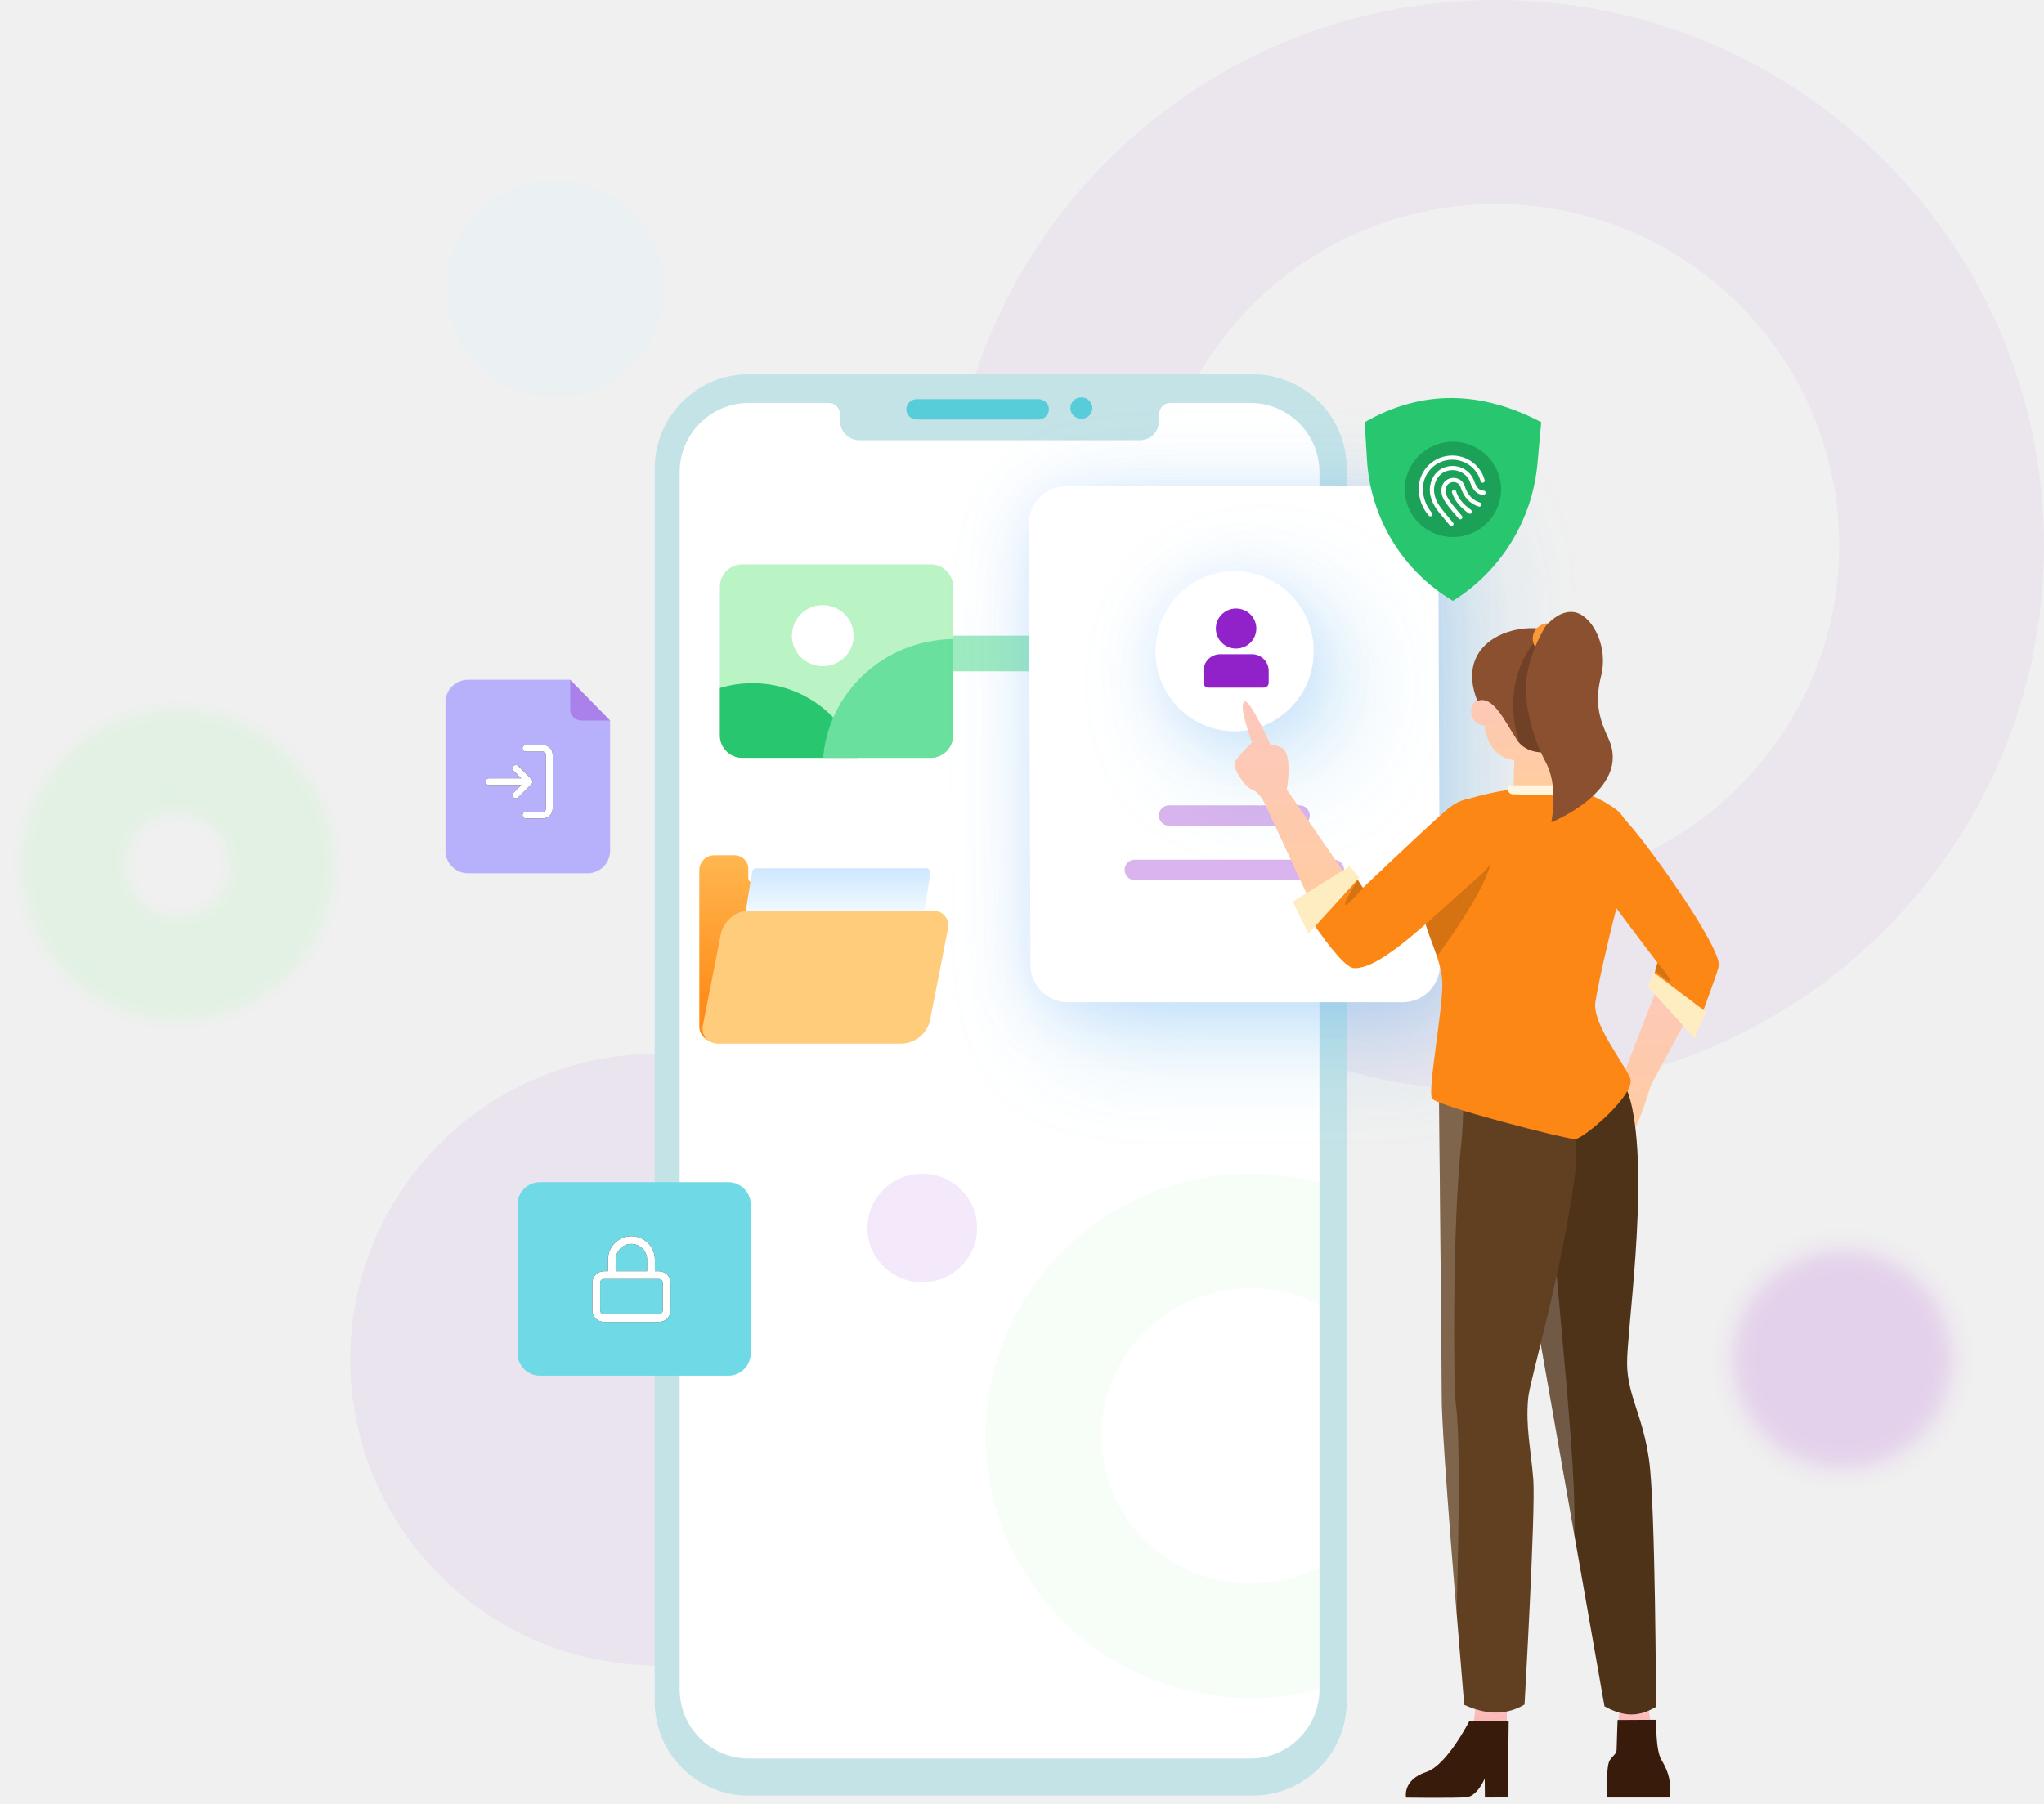
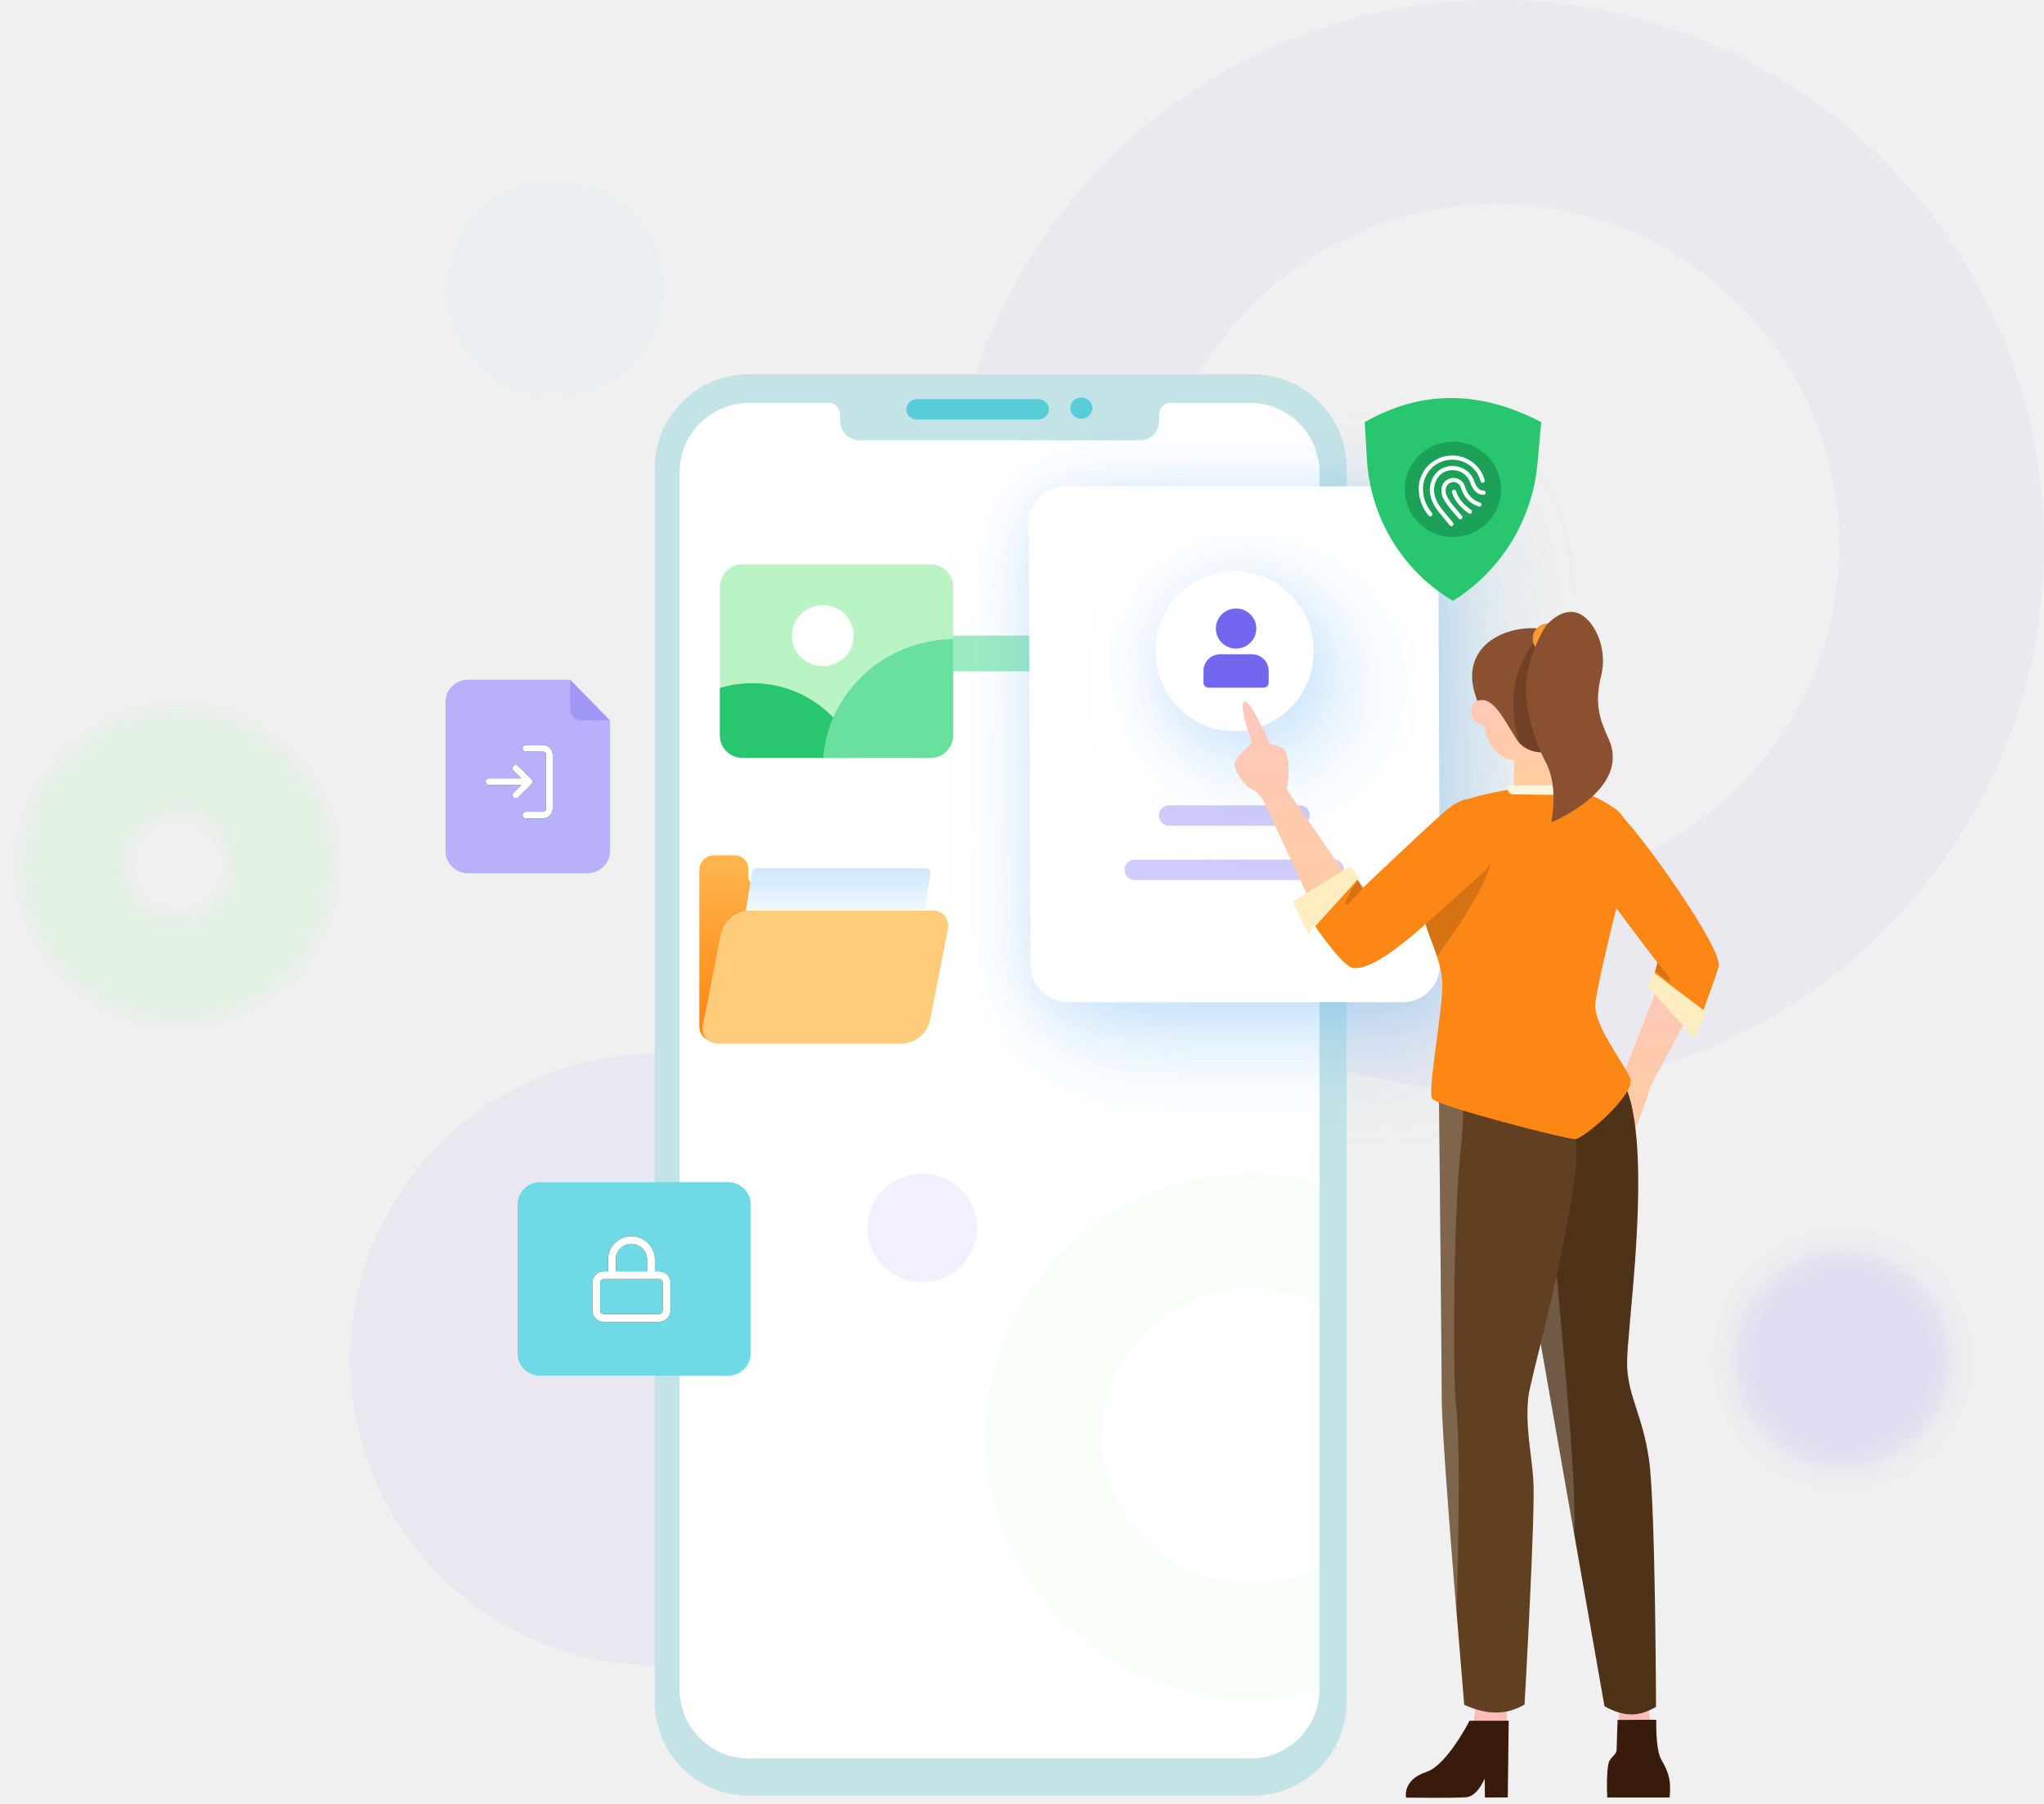
<svg xmlns="http://www.w3.org/2000/svg" xmlns:xlink="http://www.w3.org/1999/xlink" width="546px" height="482px" viewBox="0 0 546 482" version="1.1">
  <defs>
    <filter x="-7.2%" y="-7.3%" width="114.5%" height="114.5%" filterUnits="objectBoundingBox" id="filter-1">
      <feGaussianBlur stdDeviation="2" in="SourceGraphic" />
    </filter>
    <filter x="-15.4%" y="-15.5%" width="130.8%" height="131.0%" filterUnits="objectBoundingBox" id="filter-2">
      <feGaussianBlur stdDeviation="3" in="SourceGraphic" />
    </filter>
    <path d="M18.522,0 L39.813,0 C41.436,5.90080916e-16 42.764,1.29 42.811,2.912 L42.872,4.988 C42.953,7.767 45.229,9.977 48.008,9.977 L122.898,9.977 C125.677,9.977 127.953,7.767 128.034,4.988 L128.094,2.912 C128.142,1.29 129.47,7.42186714e-16 131.093,0 L152.384,0 C162.613,-1.87911363e-15 170.906,8.293 170.906,18.522 L170.906,343.682 C170.906,353.912 162.613,362.204 152.384,362.204 L18.522,362.204 C8.293,362.204 8.35816978e-15,353.912 0,343.682 L0,18.522 C-4.8054561e-15,8.293 8.293,-8.77902741e-15 18.522,0 Z" id="path-3" />
    <linearGradient x1="50%" y1="81.177%" x2="50%" y2="-34.513%" id="linearGradient-5">
      <stop stop-color="#FF8C19" offset="0%" />
      <stop stop-color="#FFC967" offset="100%" />
    </linearGradient>
    <linearGradient x1="62.11%" y1="31.381%" x2="62.11%" y2="-27.478%" id="linearGradient-6">
      <stop stop-color="#F8FDFF" offset="0%" />
      <stop stop-color="#AAD4FF" offset="100%" />
    </linearGradient>
    <path d="M19.69,3.569 L19.69,17.846 C19.69,19.362 18.527,20.522 17.005,20.522 L12.53,20.522 C11.993,20.522 11.635,20.165 11.635,19.63 C11.635,19.095 11.993,18.738 12.53,18.738 L17.005,18.738 C17.542,18.738 17.9,18.381 17.9,17.846 L17.9,3.569 C17.9,3.034 17.542,2.677 17.005,2.677 L12.53,2.677 C11.993,2.677 11.635,2.32 11.635,1.785 C11.635,1.249 11.993,0.892 12.53,0.892 L17.005,0.892 C18.527,0.892 19.69,2.052 19.69,3.569 Z M14.231,11.064 C14.32,10.886 14.32,10.618 14.231,10.35 C14.141,10.261 14.141,10.172 14.052,10.083 L10.472,6.514 C10.114,6.157 9.577,6.157 9.219,6.514 C8.861,6.871 8.861,7.406 9.219,7.763 L11.277,9.815 L2.685,9.815 C2.148,9.815 1.79,10.172 1.79,10.707 C1.79,11.243 2.148,11.6 2.685,11.6 L11.277,11.6 L9.219,13.652 C8.861,14.009 8.861,14.544 9.219,14.901 C9.398,15.079 9.666,15.169 9.845,15.169 C10.024,15.169 10.293,15.079 10.472,14.901 L14.052,11.332 C14.141,11.243 14.231,11.153 14.231,11.064 Z" id="path-7" />
    <path d="M19.839,10.41 L18.795,10.41 L18.795,7.287 C18.795,3.852 15.976,1.041 12.53,1.041 C9.084,1.041 6.265,3.852 6.265,7.287 L6.265,10.41 L5.221,10.41 C3.446,10.41 2.088,11.763 2.088,13.533 L2.088,20.82 C2.088,22.589 3.446,23.943 5.221,23.943 L19.839,23.943 C21.615,23.943 22.972,22.589 22.972,20.82 L22.972,13.533 C22.972,11.763 21.615,10.41 19.839,10.41 Z M8.353,7.287 C8.353,4.997 10.233,3.123 12.53,3.123 C14.827,3.123 16.707,4.997 16.707,7.287 L16.707,10.41 L8.353,10.41 L8.353,7.287 Z M20.884,20.82 C20.884,21.444 20.466,21.861 19.839,21.861 L5.221,21.861 C4.594,21.861 4.177,21.444 4.177,20.82 L4.177,13.533 C4.177,12.908 4.594,12.492 5.221,12.492 L19.839,12.492 C20.466,12.492 20.884,12.908 20.884,13.533 L20.884,20.82 Z" id="path-9" />
    <path d="M6,0 L56.3,0 C59.614,-1.4968968e-15 62.3,2.686 62.3,6 L62.3,45.698 C62.3,49.011 59.614,51.698 56.3,51.698 L6,51.698 C2.686,51.698 -4.82366169e-16,49.011 0,45.698 L0,6 C-1.29399067e-15,2.686 2.686,-2.79460044e-16 6,0 Z" id="path-11" />
    <path d="M10.04,1.03111251e-13 L99.431,1.03111251e-13 C104.938,1.03875937e-13 109.409,4.453 109.431,9.96 L109.901,127.821 C109.923,133.343 105.464,137.838 99.941,137.86 C99.928,137.86 99.914,137.86 99.901,137.86 L10.51,137.86 C5.003,137.86 0.532,133.407 0.51,127.9 L0.04,10.04 C0.018,4.517 4.477,0.022 10,7.94958278e-05 C10.013,2.6498662e-05 10.027,9.95609792e-14 10.04,1.03111251e-13 Z" id="path-13" />
    <filter x="-35.0%" y="-27.2%" width="184.5%" height="167.5%" filterUnits="objectBoundingBox" id="filter-14">
      <feOffset dx="8" dy="9" in="SourceAlpha" result="shadowOffsetOuter1" />
      <feGaussianBlur stdDeviation="14" in="shadowOffsetOuter1" result="shadowBlurOuter1" />
      <feColorMatrix values="0 0 0 0 0.076   0 0 0 0 0.583   0 0 0 0 0.879  0 0 0 0.229 0" type="matrix" in="shadowBlurOuter1" result="shadowMatrixOuter1" />
      <feOffset dx="0" dy="2" in="SourceAlpha" result="shadowOffsetOuter2" />
      <feGaussianBlur stdDeviation="7.5" in="shadowOffsetOuter2" result="shadowBlurOuter2" />
      <feColorMatrix values="0 0 0 0 0.504   0 0 0 0 0.7   0 0 0 0 1  0 0 0 0.234 0" type="matrix" in="shadowBlurOuter2" result="shadowMatrixOuter2" />
      <feMerge>
        <feMergeNode in="shadowMatrixOuter1" />
        <feMergeNode in="shadowMatrixOuter2" />
      </feMerge>
    </filter>
    <ellipse id="path-15" cx="21.141" cy="21.394" rx="21.141" ry="21.394" />
    <filter x="-91.1%" y="-87.6%" width="320.0%" height="317.4%" filterUnits="objectBoundingBox" id="filter-16">
      <feOffset dx="8" dy="9" in="SourceAlpha" result="shadowOffsetOuter1" />
      <feGaussianBlur stdDeviation="14" in="shadowOffsetOuter1" result="shadowBlurOuter1" />
      <feColorMatrix values="0 0 0 0 0.076   0 0 0 0 0.583   0 0 0 0 0.879  0 0 0 0.229 0" type="matrix" in="shadowBlurOuter1" result="shadowMatrixOuter1" />
      <feOffset dx="0" dy="2" in="SourceAlpha" result="shadowOffsetOuter2" />
      <feGaussianBlur stdDeviation="7.5" in="shadowOffsetOuter2" result="shadowBlurOuter2" />
      <feColorMatrix values="0 0 0 0 0.504   0 0 0 0 0.7   0 0 0 0 1  0 0 0 0.234 0" type="matrix" in="shadowBlurOuter2" result="shadowMatrixOuter2" />
      <feMerge>
        <feMergeNode in="shadowMatrixOuter1" />
        <feMergeNode in="shadowMatrixOuter2" />
      </feMerge>
    </filter>
    <linearGradient x1="47.237%" y1="-28.186%" x2="50%" y2="91.05%" id="linearGradient-17">
      <stop stop-color="#FDC6C6" offset="0%" />
      <stop stop-color="#FFCCA1" offset="100%" />
    </linearGradient>
    <linearGradient x1="45.73%" y1="-28.186%" x2="50%" y2="91.05%" id="linearGradient-18">
      <stop stop-color="#FDC6C6" offset="0%" />
      <stop stop-color="#FAB2B2" offset="100%" />
    </linearGradient>
    <linearGradient x1="44.539%" y1="-28.186%" x2="50%" y2="91.05%" id="linearGradient-19">
      <stop stop-color="#FDC6C6" offset="0%" />
      <stop stop-color="#FAB2B2" offset="100%" />
    </linearGradient>
    <linearGradient x1="44.055%" y1="-28.186%" x2="50%" y2="91.05%" id="linearGradient-20">
      <stop stop-color="#FDC6C6" offset="0%" />
      <stop stop-color="#FFCCA1" offset="100%" />
    </linearGradient>
    <linearGradient x1="47.831%" y1="-28.186%" x2="50%" y2="91.05%" id="linearGradient-21">
      <stop stop-color="#FDC6C6" offset="0%" />
      <stop stop-color="#FFCCA1" offset="100%" />
    </linearGradient>
  </defs>
  <g id="📝-Pages-New" stroke="none" stroke-width="1" fill="none" fill-rule="evenodd">
    <g id="Not-Authorized" transform="translate(-444, -309)">
      <g id="Illustration" transform="translate(450, 309)">
        <g id="Shape">
-           <path d="M393.598,0 C474.454,0 540,65.259 540,145.76 C540,226.261 474.454,291.52 393.598,291.52 C312.742,291.52 247.196,226.261 247.196,145.76 C247.196,65.259 312.742,0 393.598,0 Z M393.598,54.49 C342.969,54.49 301.926,95.353 301.926,145.76 C301.926,196.167 342.969,237.031 393.598,237.031 C444.227,237.031 485.27,196.167 485.27,145.76 C485.27,95.353 444.227,54.49 393.598,54.49 Z" id="Oval" fill="#9122c9" fill-rule="nonzero" opacity="0.053" />
+           <path d="M393.598,0 C474.454,0 540,65.259 540,145.76 C540,226.261 474.454,291.52 393.598,291.52 C312.742,291.52 247.196,226.261 247.196,145.76 C247.196,65.259 312.742,0 393.598,0 Z M393.598,54.49 C342.969,54.49 301.926,95.353 301.926,145.76 C301.926,196.167 342.969,237.031 393.598,237.031 C444.227,237.031 485.27,196.167 485.27,145.76 C485.27,95.353 444.227,54.49 393.598,54.49 Z" id="Oval" fill="#7367f0" fill-rule="nonzero" opacity="0.053" />
          <path d="M41.503,189.806 C64.425,189.806 83.007,208.306 83.007,231.128 C83.007,253.949 64.425,272.449 41.503,272.449 C18.582,272.449 0,253.949 0,231.128 C0,208.306 18.582,189.806 41.503,189.806 Z M41.503,217.051 C33.695,217.051 27.365,223.353 27.365,231.128 C27.365,238.902 33.695,245.204 41.503,245.204 C49.312,245.204 55.642,238.902 55.642,231.128 C55.642,223.353 49.312,217.051 41.503,217.051 Z" id="Oval" fill="#8BF78F" fill-rule="nonzero" opacity="0.141" filter="url(#filter-1)" />
-           <ellipse id="Oval" fill-opacity="0.061" fill="#9122c9" cx="169.662" cy="363.265" rx="82.095" ry="81.735" />
+           <ellipse id="Oval" fill-opacity="0.061" fill="#7367f0" cx="169.662" cy="363.265" rx="82.095" ry="81.735" />
          <ellipse id="Oval" fill="#CEF5FF" opacity="0.141" cx="142.297" cy="77.194" rx="29.189" ry="29.061" />
-           <ellipse id="Oval" fill-opacity="0.136" fill="#9122c9" filter="url(#filter-2)" cx="486.182" cy="363.265" rx="29.189" ry="29.061" />
+           <ellipse id="Oval" fill-opacity="0.136" fill="#7367f0" filter="url(#filter-2)" cx="486.182" cy="363.265" rx="29.189" ry="29.061" />
        </g>
        <g id="File-Organizer" transform="translate(113, 100)">
          <g id="Phone3" transform="translate(55.88661, 0)">
            <path d="M25.137,0 L159.708,0 C173.591,-2.55022564e-15 184.845,11.254 184.845,25.137 L184.845,354.641 C184.845,368.523 173.591,379.778 159.708,379.778 L25.137,379.778 C11.254,379.778 2.9341734e-15,368.523 -2.60392312e-14,354.641 L-2.60392312e-14,25.137 C-3.4844809e-14,11.254 11.254,2.55022564e-15 25.137,0 Z" id="Rectangle" fill="#C4E3E7" />
            <g id="Group-48" transform="translate(6.66654, 7.653065)">
              <mask id="mask-4" fill="white">
                <use xlink:href="#path-3" />
              </mask>
              <use id="Rectangle" fill="#FFFFFF" xlink:href="#path-3" />
-               <ellipse id="Oval" fill="#9122c9" opacity="0.099" mask="url(#mask-4)" cx="64.795" cy="220.451" rx="14.659" ry="14.512" />
+               <ellipse id="Oval" fill="#7367f0" opacity="0.099" mask="url(#mask-4)" cx="64.795" cy="220.451" rx="14.659" ry="14.512" />
              <path d="M152.519,205.94 C191.606,205.94 223.293,237.309 223.293,276.004 C223.293,314.699 191.606,346.068 152.519,346.068 C113.431,346.068 81.744,314.699 81.744,276.004 C81.744,237.309 113.431,205.94 152.519,205.94 Z M152.519,236.55 C130.508,236.55 112.665,254.214 112.665,276.004 C112.665,297.793 130.508,315.457 152.519,315.457 C174.529,315.457 192.372,297.793 192.372,276.004 C192.372,254.214 174.529,236.55 152.519,236.55 Z" id="Oval" fill="#C8F5D0" opacity="0.141" mask="url(#mask-4)" />
              <path d="M25.58,62.184 L146.612,62.184 C149.242,62.184 151.373,64.316 151.373,66.946 C151.373,69.575 149.242,71.707 146.612,71.707 L25.58,71.707 C22.951,71.707 20.819,69.575 20.819,66.946 C20.819,64.316 22.951,62.184 25.58,62.184 Z" id="Rectangle" fill-opacity="0.642" fill="#68DE9E" mask="url(#mask-4)" />
            </g>
            <path d="M102.442,6.649 C104.023,6.649 105.305,7.867 105.305,9.37 C105.305,10.839 104.079,12.036 102.547,12.089 L102.442,12.091 L70.068,12.091 C68.487,12.091 67.205,10.872 67.205,9.37 C67.205,7.9 68.43,6.703 69.963,6.651 L70.068,6.649 L102.442,6.649 Z" id="Path" fill="#56CDD9" fill-rule="nonzero" />
            <path d="M114.044,6.195 C115.625,6.195 116.907,7.464 116.907,9.03 C116.907,10.56 115.682,11.807 114.149,11.862 L114.044,11.864 L113.894,11.864 C112.313,11.864 111.031,10.595 111.031,9.03 C111.031,7.499 112.256,6.252 113.789,6.197 L113.894,6.195 L114.044,6.195 Z" id="Path" fill="#56CDD9" fill-rule="nonzero" />
          </g>
          <g id="Group-37" transform="translate(67.79688, 127.8836)">
            <path d="M4,0.64 L9.445,0.64 C11.462,0.64 13.097,2.275 13.097,4.292 L13.097,6.725 C13.097,7.398 13.643,7.944 14.316,7.944 L55.484,7.944 C57.693,7.944 59.484,9.735 59.484,11.944 L59.484,46.403 C59.484,48.613 57.693,50.403 55.484,50.403 L4,50.403 C1.791,50.403 6.42046992e-16,48.613 0,46.403 L0,4.64 C-2.705415e-16,2.431 1.791,0.64 4,0.64 Z" id="Rectangle" fill="url(#linearGradient-5)" />
            <path d="M15.3,4.096 L60.53,4.096 C61.203,4.096 61.749,4.642 61.749,5.315 C61.749,5.38 61.744,5.445 61.734,5.509 L54.944,47.65 C54.848,48.241 54.338,48.676 53.74,48.676 L8.51,48.676 C7.837,48.676 7.291,48.13 7.291,47.456 C7.291,47.391 7.296,47.326 7.307,47.262 L14.097,5.121 C14.192,4.53 14.702,4.096 15.3,4.096 Z" id="Rectangle" fill="url(#linearGradient-6)" />
            <path d="M66.445,20.188 L61.669,44.507 C60.932,48.259 57.642,50.965 53.819,50.965 L4.862,50.965 C2.653,50.965 0.862,49.174 0.862,46.965 C0.862,46.706 0.887,46.448 0.937,46.194 L5.713,21.875 C6.45,18.123 9.739,15.417 13.563,15.417 L62.52,15.417 C64.729,15.417 66.52,17.208 66.52,19.417 C66.52,19.676 66.495,19.934 66.445,20.188 Z" id="Rectangle" fill="#FFCC7B" />
          </g>
          <g id="Group-28" transform="translate(0, 81.62785)">
            <path d="M6,0 L33.316,0 L33.316,0 L43.976,10.884 L43.976,45.698 C43.976,49.011 41.29,51.698 37.976,51.698 L6,51.698 C2.686,51.698 4.05812251e-16,49.011 0,45.698 L0,6 C-4.05812251e-16,2.686 2.686,6.08718376e-16 6,0 Z" id="Rectangle" fill="#B7B1FB" />
            <g id="Icon" transform="translate(8.950131, 16.52257)">
              <mask id="mask-8" fill="white">
                <use xlink:href="#path-7" />
              </mask>
              <use id="Mask" fill="#000000" fill-rule="nonzero" xlink:href="#path-7" />
              <g id="Group" mask="url(#mask-8)" fill="#FFFFFF">
                <g id="Icon-Color">
                  <rect id="🎨-Icon-Color" x="0" y="0" width="21.48" height="21.415" />
                </g>
              </g>
            </g>
-             <path d="M43.976,10.884 L36.316,10.884 C34.659,10.884 33.316,9.541 33.316,7.884 L33.316,0 L33.316,0 L43.976,10.884 Z" id="Path" fill="#9122c9" fill-rule="nonzero" opacity="0.34" />
+             <path d="M43.976,10.884 L36.316,10.884 C34.659,10.884 33.316,9.541 33.316,7.884 L33.316,0 L33.316,0 L43.976,10.884 Z" id="Path" fill="#7367f0" fill-rule="nonzero" opacity="0.34" />
          </g>
          <g id="Group" transform="translate(19.23965, 215.8603)">
            <path d="M6,0 L56.3,0 C59.614,-4.44006117e-15 62.3,2.686 62.3,6 L62.3,45.698 C62.3,49.011 59.614,51.698 56.3,51.698 L6,51.698 C2.686,51.698 1.29399067e-15,49.011 0,45.698 L0,6 C4.82366169e-16,2.686 2.686,-2.79460044e-16 6,0 Z" id="Rectangle" fill="#6FD9E6" />
            <g transform="translate(17.90026, 13.38415)" id="Icon">
              <mask id="mask-10" fill="white">
                <use xlink:href="#path-9" />
              </mask>
              <use id="Mask" fill="#000000" fill-rule="nonzero" xlink:href="#path-9" />
              <g id="Group" mask="url(#mask-10)" fill="#FFFFFF">
                <g id="Icon-Color">
                  <rect id="🎨-Icon-Color" x="0" y="0" width="25.06" height="24.984" />
                </g>
              </g>
            </g>
          </g>
          <g id="Group-34" transform="translate(73.29392, 50.79066)">
            <mask id="mask-12" fill="white">
              <use xlink:href="#path-11" />
            </mask>
            <use id="Rectangle" fill="#BAF3C4" fill-rule="nonzero" xlink:href="#path-11" />
            <ellipse id="Oval" fill="#FFFFFF" mask="url(#mask-12)" cx="27.485" cy="19.046" rx="8.246" ry="8.163" />
            <ellipse id="Oval" fill="#28C76F" mask="url(#mask-12)" cx="8.704" cy="61.221" rx="29.776" ry="29.477" />
            <ellipse id="Oval" fill="#69E09E" mask="url(#mask-12)" cx="62.758" cy="54.419" rx="35.273" ry="34.465" />
          </g>
          <g id="Group-23" transform="translate(155.7496, 29.93021)">
            <g id="Rectangle">
              <use fill="black" fill-opacity="1" filter="url(#filter-14)" xlink:href="#path-13" />
              <use fill="#FFFFFF" fill-rule="evenodd" xlink:href="#path-13" />
            </g>
-             <path d="M37.536,85.256 L72.405,85.256 C73.908,85.256 75.126,86.474 75.126,87.977 C75.126,89.479 73.908,90.698 72.405,90.698 L37.536,90.698 C36.033,90.698 34.815,89.479 34.815,87.977 C34.815,86.474 36.033,85.256 37.536,85.256 Z" id="Rectangle" fill="#9122c9" fill-rule="nonzero" opacity="0.34" />
-             <path d="M28.374,99.767 L81.567,99.767 C83.07,99.767 84.288,100.986 84.288,102.488 C84.288,103.991 83.07,105.209 81.567,105.209 L28.374,105.209 C26.871,105.209 25.653,103.991 25.653,102.488 C25.653,100.986 26.871,99.767 28.374,99.767 Z" id="Rectangle" fill="#9122c9" fill-rule="nonzero" opacity="0.34" />
+             <path d="M37.536,85.256 L72.405,85.256 C73.908,85.256 75.126,86.474 75.126,87.977 C75.126,89.479 73.908,90.698 72.405,90.698 L37.536,90.698 C36.033,90.698 34.815,89.479 34.815,87.977 C34.815,86.474 36.033,85.256 37.536,85.256 Z" id="Rectangle" fill="#7367f0" fill-rule="nonzero" opacity="0.34" />
+             <path d="M28.374,99.767 L81.567,99.767 C83.07,99.767 84.288,100.986 84.288,102.488 C84.288,103.991 83.07,105.209 81.567,105.209 L28.374,105.209 C26.871,105.209 25.653,103.991 25.653,102.488 C25.653,100.986 26.871,99.767 28.374,99.767 Z" id="Rectangle" fill="#7367f0" fill-rule="nonzero" opacity="0.34" />
            <g id="Icon8" transform="translate(33.89844, 22.6744)">
              <g id="Oval">
                <use fill="black" fill-opacity="1" filter="url(#filter-16)" xlink:href="#path-15" />
                <use fill="#FFFFFF" fill-rule="evenodd" xlink:href="#path-15" />
              </g>
-               <g id="Group-70" transform="translate(12.82644, 9.976738)" fill="#9122c9">
+               <g id="Group-70" transform="translate(12.82644, 9.976738)" fill="#7367f0">
                <path d="M12.964,12.223 C15.428,12.223 17.426,14.221 17.426,16.684 L17.426,19.834 C17.426,20.559 16.838,21.146 16.114,21.146 L1.312,21.146 C0.587,21.146 4.0466296e-12,20.559 4.04654088e-12,19.834 L4.04654088e-12,16.684 C4.04623913e-12,14.221 1.997,12.223 4.461,12.223 L12.964,12.223 Z M8.713,9.70779013e-13 C11.7,9.70779013e-13 14.121,2.397 14.121,5.354 C14.121,8.31 11.7,10.707 8.713,10.707 C5.726,10.707 3.305,8.31 3.305,5.354 C3.305,2.397 5.726,9.70779013e-13 8.713,9.70779013e-13 Z" id="Combined-Shape" />
              </g>
            </g>
          </g>
          <g id="Wom3.5" transform="translate(210.72, 63.48833)">
            <g id="RArm" transform="translate(91.27213, 52.02436)">
              <path d="M13.589,69.931 C13.589,69.931 3.859,80.464 4.535,81.413 C5.212,82.368 10.254,79.818 10.254,79.818 C10.254,79.818 4.347,90.666 5.712,91.408 C7.075,92.15 13.762,90.174 15.729,87.9 C17.696,85.627 20.351,74.517 20.351,74.517 L34.469,44.885 L22.989,41.583 L13.589,69.931 Z" id="Path" fill="url(#linearGradient-17)" transform="translate(19.48525, 66.57517) rotate(2.866471) translate(-19.48525, -66.57517) " />
              <path d="M2.966,16.229 C7.269,22.847 21.752,41.708 21.752,41.708 C21.752,41.708 21.4,42.962 20.697,45.471 L34.006,54.504 C36.527,47.61 37.897,43.678 38.116,42.708 C39.198,37.909 17.331,7.285 12.435,2.86 C4.726,-4.108 -3.609,6.115 2.966,16.229 Z" id="Path" fill="#FD8715" />
              <path d="M25.214,46.715 C25.379,46.395 24.232,44.704 21.773,41.64 L21.148,43.875 C23.693,46.088 25.048,47.034 25.214,46.715 Z" id="Path" fill-opacity="0.16" fill="#000000" />
              <polygon id="Path-70" fill="#FFEDC2" points="20.614 44.208 34.754 54.898 31.603 61.811 19.24 48.198" />
            </g>
            <g id="RLeg" transform="translate(67.4886, 111.1149)">
              <polygon id="Path" fill="url(#linearGradient-18)" points="35.472 179.674 34.686 192.922 44.754 193.181 42.862 179.674" />
              <path d="M35.718,184.893 C35.718,184.893 36,192.871 34.331,195.656 C32.652,198.442 32.143,200.601 32.069,202.267 C31.989,204.052 32.16,205.67 32.16,205.67 L48.824,205.67 C48.824,205.67 49.241,197.277 48.137,195.694 C47.034,194.111 46.31,194.084 46.31,192.685 C46.301,191.287 46.062,184.946 46.062,184.946 L35.718,184.893 Z" id="Path" fill="#391B0B" transform="translate(40.47459, 195.2817) scale(-1, 1) translate(-40.47459, -195.2817) " />
              <path d="M0,2.811 L26.118,-1.03111251e-13 L26.502,0.353 C28.363,2.109 36.453,10.263 38.777,21.409 C43.166,42.451 37.293,81.314 37.422,89.836 C37.546,98.358 41.614,103.5 43.305,115.549 C44.995,127.599 45.155,181.449 45.155,181.449 C40.673,184.078 36.729,184.266 31.385,181.291 L0,2.811 Z" id="Path" fill="#4E3319" />
              <path d="M23.33,135.481 L6.9980434e-14,2.811 L14.522,1.248 C15.169,47.337 24.199,109.638 23.33,135.481 Z" id="Path" fill-opacity="0.192" fill="#FFFFFF" />
            </g>
            <g id="LLeg" transform="translate(45.20709, 114.7656)">
              <path d="M27.631,174.631 L19.046,174.768 C19.422,180.65 18.51,184.587 16.309,186.579 L16.128,186.736 C12.143,190.043 27.519,188.849 27.519,188.849 L27.631,174.631 Z" id="Path" fill="url(#linearGradient-19)" />
              <path d="M0.602,181.508 L0.849,202.012 L6.962,202.017 L7.015,196.964 C7.015,196.964 8.944,201.675 11.891,201.947 C14.847,202.219 28.018,202.052 28.018,202.052 C28.018,202.052 29.113,197.322 22.556,195.174 C17.103,193.389 11.073,181.508 11.073,181.508 L0.602,181.508 Z" id="Path" fill="#391B0B" transform="translate(14.34422, 191.8053) scale(-1, 1) translate(-14.34422, -191.8053) " />
              <path d="M9.326,0.984 L38.654,0 L38.873,0.402 C40.296,3.074 48.094,18.718 45.686,36.501 C42.306,61.461 33.715,90.723 33.294,95.193 C32.544,103.163 34.044,108.933 34.659,117.165 C35.274,125.397 32.314,177.168 32.314,177.168 C27.962,179.76 22.783,180.268 16.199,177.246 C12.237,130.366 10.241,103.216 10.212,95.796 C10.168,84.668 9.326,0.984 9.326,0.984 Z" id="Path" fill="#604021" />
              <path d="M15.361,27.982 L15.166,29.831 C13.212,49.332 13.226,90.745 13.983,97.132 L14.087,97.955 C14.927,105.162 14.954,123.459 14.169,152.847 L13.147,140.166 C11.211,115.764 10.232,100.975 10.212,95.796 L10.176,90.437 C10.008,68.768 9.326,0.984 9.326,0.984 L15.511,0.777 C16.172,11.477 16.122,20.545 15.361,27.982 Z" id="Path" fill-opacity="0.192" fill="#FFFFFF" />
            </g>
            <g id="Head" transform="translate(63.09571, 3.054825)">
              <path d="M2.621,20.265 C-0.988,20.656 -0.732,26.936 3.661,27.264 C4.558,33.319 7.761,36.203 11.664,36.537 L11.448,45.695 L28.716,45.685 C28.716,45.685 23.853,39.215 24.095,30.359 C24.338,21.502 23.933,13.182 23.933,13.182 L1.567,13.579 L2.621,20.265 Z" id="Path" fill="url(#linearGradient-20)" />
              <path d="M29.105,20.735 C24.902,19.09 21.797,26.174 18.581,31.098 C15.365,36.022 7.033,35.186 5.885,31.098 C1.538,22.146 -2.209,9.976 2.864,8.977 C3.578,-3.962 37.786,-0.907 29.105,20.735 Z" id="Path" fill="#8B5030" transform="translate(15.47015, 17.88746) scale(-1, 1) translate(-15.47015, -17.88746) " />
              <path d="M25.564,4.08 C27.029,5.312 27.964,6.948 28.076,8.977 C33.149,9.976 29.403,22.146 25.055,31.098 C23.987,34.899 16.707,35.889 13.106,32.049 C9.822,22.309 11.225,11.419 17.865,4.081 L17.865,4.081 Z" id="Combined-Shape" fill-opacity="0.199" fill="#000000" />
              <ellipse id="Oval" fill="#FB9934" cx="20.734" cy="4.081" rx="4.123" ry="4.081" />
            </g>
            <g id="Body" transform="translate(50.52598, 45.84286)">
              <path d="M44.73,4.681 C48.583,10.283 55.003,29.298 55.367,33.575 C55.778,38.51 50.434,46.37 50.346,53.513 C50.268,60.657 54.332,82.167 53.111,84.177 C51.899,86.186 17.166,95.082 14.9,95.035 C12.643,94.986 -1.603,82.878 0.184,78.694 C1.982,74.51 10.324,64.112 9.474,58.41 C8.634,52.71 3.755,31.668 1.333,24.507 C-1.08,17.345 -0.276,9.826 4.228,6.744 C6.456,5.22 12.402,0.888 22.991,0.907 C33.58,0.927 44.431,4.246 44.73,4.681 Z" id="Path" fill="#FD8715" transform="translate(27.69486, 47.97133) scale(-1, 1) translate(-27.69486, -47.97133) " />
              <path d="M22.616,0.498 C22.319,2.104 22.82,2.907 24.121,2.907 C26.072,2.907 39.156,3.334 40.928,2.572 C42.11,2.064 42.523,1.373 42.169,0.498 L22.616,0.498 Z" id="Path-68" fill="#FFF6E1" />
              <path d="M5.068,16.798 L5.187,16.738 C12.321,13.213 16.607,13.057 18.044,16.271 C19.9,20.426 15.085,30.411 3.597,46.224 C2.019,41.428 -0.25,36.855 0.022,33.575 C0.233,31.1 2.472,23.689 5.068,16.798 Z" id="Path" fill-opacity="0.16" fill="#000000" />
            </g>
            <g id="LArm" transform="translate(0, 23.91528)">
              <path d="M8.001,27.046 C8.001,27.046 6.716,24.284 4.695,23.537 C2.676,22.789 -0.414,17.839 0.064,16.402 C0.541,14.965 4.72,10.978 4.72,10.978 C4.72,10.978 1.026,1.163 2.662,0.055 C4.108,-0.924 9.579,11.439 9.579,11.439 C9.579,11.439 12.795,11.919 13.537,13.183 C15.408,16.37 13.994,23.537 13.994,23.537 L32.982,51.005 L24.27,62.064 L8.001,27.046 Z" id="Path" fill="url(#linearGradient-21)" />
              <path d="M56.473,29.176 C50.051,34.824 34.344,49.807 34.344,49.807 C34.344,49.807 33.566,48.627 32.01,46.267 L20.263,58.175 C26.171,66.85 30.086,71.217 32.01,71.278 C39.528,71.514 53,57.462 65.664,46.489 C77.02,36.65 68.444,18.648 56.473,29.176 Z" id="Path" fill="#FD8715" />
              <path d="M34.391,49.825 C31.453,53.188 29.863,54.686 29.621,54.32 C29.378,53.953 30.486,51.725 32.944,47.637 L34.391,49.825 Z" id="Path" fill-opacity="0.16" fill="#000000" />
              <polygon id="Path-69" fill="#FFEDC2" points="33.416 47.069 19.792 62.064 15.595 53.507 30.824 44.046" />
            </g>
            <path d="M95.828,3.888 C95.828,3.888 91.97,-1.087 87.515,0.218 C83.06,1.523 79.031,9.524 80.944,17.044 C82.848,24.565 81.278,28.855 78.968,33.924 C72.764,47.559 94.244,56.216 94.244,56.216 C93.127,49.48 93.655,44.079 95.828,40.012 C99.185,33.729 101.092,25.671 101.092,20.741 C101.092,12.167 95.828,3.888 95.828,3.888 Z" id="Path" fill="#8B5030" transform="translate(89.46754, 28.10802) scale(-1, 1) translate(-89.46754, -28.10802) " />
          </g>
          <g id="Group-39" transform="translate(245.5346, 6.348833)">
            <path d="M0,6.445 C15.521,-2.409 31.255,-1.884 47.165,6.445 L46.161,17.509 C44.792,32.598 36.436,46.176 23.582,54.198 L23.582,54.198 L23.582,54.198 C10.171,46.232 1.573,32.144 0.62,16.575 L0,6.445 L0,6.445 Z" id="Rectangle" fill="#28C76F" />
            <ellipse id="Oval" fill="#1CA258" cx="23.582" cy="24.407" rx="12.863" ry="12.734" />
            <g id="Group-40" transform="translate(13.93501, 14.85627)" fill="#FFFFFF">
              <path d="M9.464,0.504 C13.555,0.504 17.096,3.234 18.124,7.083 C18.203,7.381 18.024,7.686 17.723,7.764 C17.423,7.843 17.115,7.666 17.035,7.368 C16.138,4.005 13.041,1.618 9.464,1.618 C5.139,1.618 1.635,5.076 1.635,9.34 C1.635,11.747 2.432,13.91 4.036,15.851 C4.233,16.089 4.198,16.44 3.957,16.635 C3.717,16.83 3.362,16.795 3.165,16.557 C1.398,14.419 0.509,12.007 0.509,9.34 C0.509,4.46 4.519,0.504 9.464,0.504 Z" id="Path" />
              <path d="M9.941,2.895 C13.305,2.905 16.045,5.51 16.155,8.798 L16.159,8.985 C16.165,10.823 16.685,11.833 17.683,12.163 C17.978,12.26 18.139,12.576 18.043,12.868 C17.947,13.16 17.629,13.318 17.334,13.221 C15.847,12.729 15.093,11.347 15.038,9.206 L15.035,8.981 C15.026,6.227 12.756,4.019 9.944,4.01 C7.413,4.002 5.261,6.315 4.965,8.905 C4.907,9.409 4.894,9.875 4.923,10.338 L4.954,10.741 C5.079,12.02 5.45,13.076 7.201,17.626 C7.312,17.915 7.167,18.236 6.877,18.344 C6.587,18.453 6.262,18.307 6.151,18.018 L5.216,15.568 C4.1,12.604 3.895,11.798 3.807,10.493 L3.801,10.401 C3.767,9.871 3.783,9.34 3.848,8.773 C4.204,5.661 6.786,2.885 9.941,2.895 Z" id="Path" transform="translate(10.92731, 10.63736) rotate(-19) translate(-10.92731, -10.63736) " />
              <path d="M10.542,5.948 C12.285,5.954 13.724,7.378 13.675,9.098 C13.603,11.576 14.412,13.409 16.106,14.66 C16.356,14.844 16.409,15.194 16.224,15.44 C16.04,15.687 15.688,15.737 15.438,15.553 C13.434,14.073 12.469,11.887 12.551,9.059 C12.582,7.978 11.662,7.067 10.546,7.064 C9.357,7.06 8.48,7.895 8.291,9.386 C8.195,10.143 8.447,11.307 9.009,12.904 L9.105,13.174 C9.185,13.395 9.27,13.623 9.364,13.867 L10.384,16.459 C10.494,16.747 10.348,17.068 10.058,17.176 C9.767,17.283 9.443,17.136 9.333,16.848 L8.515,14.778 L8.312,14.256 C8.217,14.006 8.129,13.773 8.047,13.545 L7.852,12.991 C7.302,11.375 7.058,10.167 7.176,9.24 C7.433,7.212 8.766,5.943 10.542,5.948 Z" id="Path" transform="translate(11.74056, 11.57967) rotate(-19) translate(-11.74056, -11.57967) " />
              <path d="M9.775,9.68 C10.073,9.59 10.387,9.755 10.478,10.049 C11.085,12.01 12.273,13.401 14.507,15.061 C14.756,15.246 14.806,15.595 14.619,15.841 C14.433,16.087 14.08,16.137 13.831,15.952 C11.424,14.163 10.091,12.603 9.402,10.376 C9.311,10.082 9.478,9.77 9.775,9.68 Z" id="Path" />
            </g>
          </g>
        </g>
      </g>
    </g>
  </g>
</svg>
